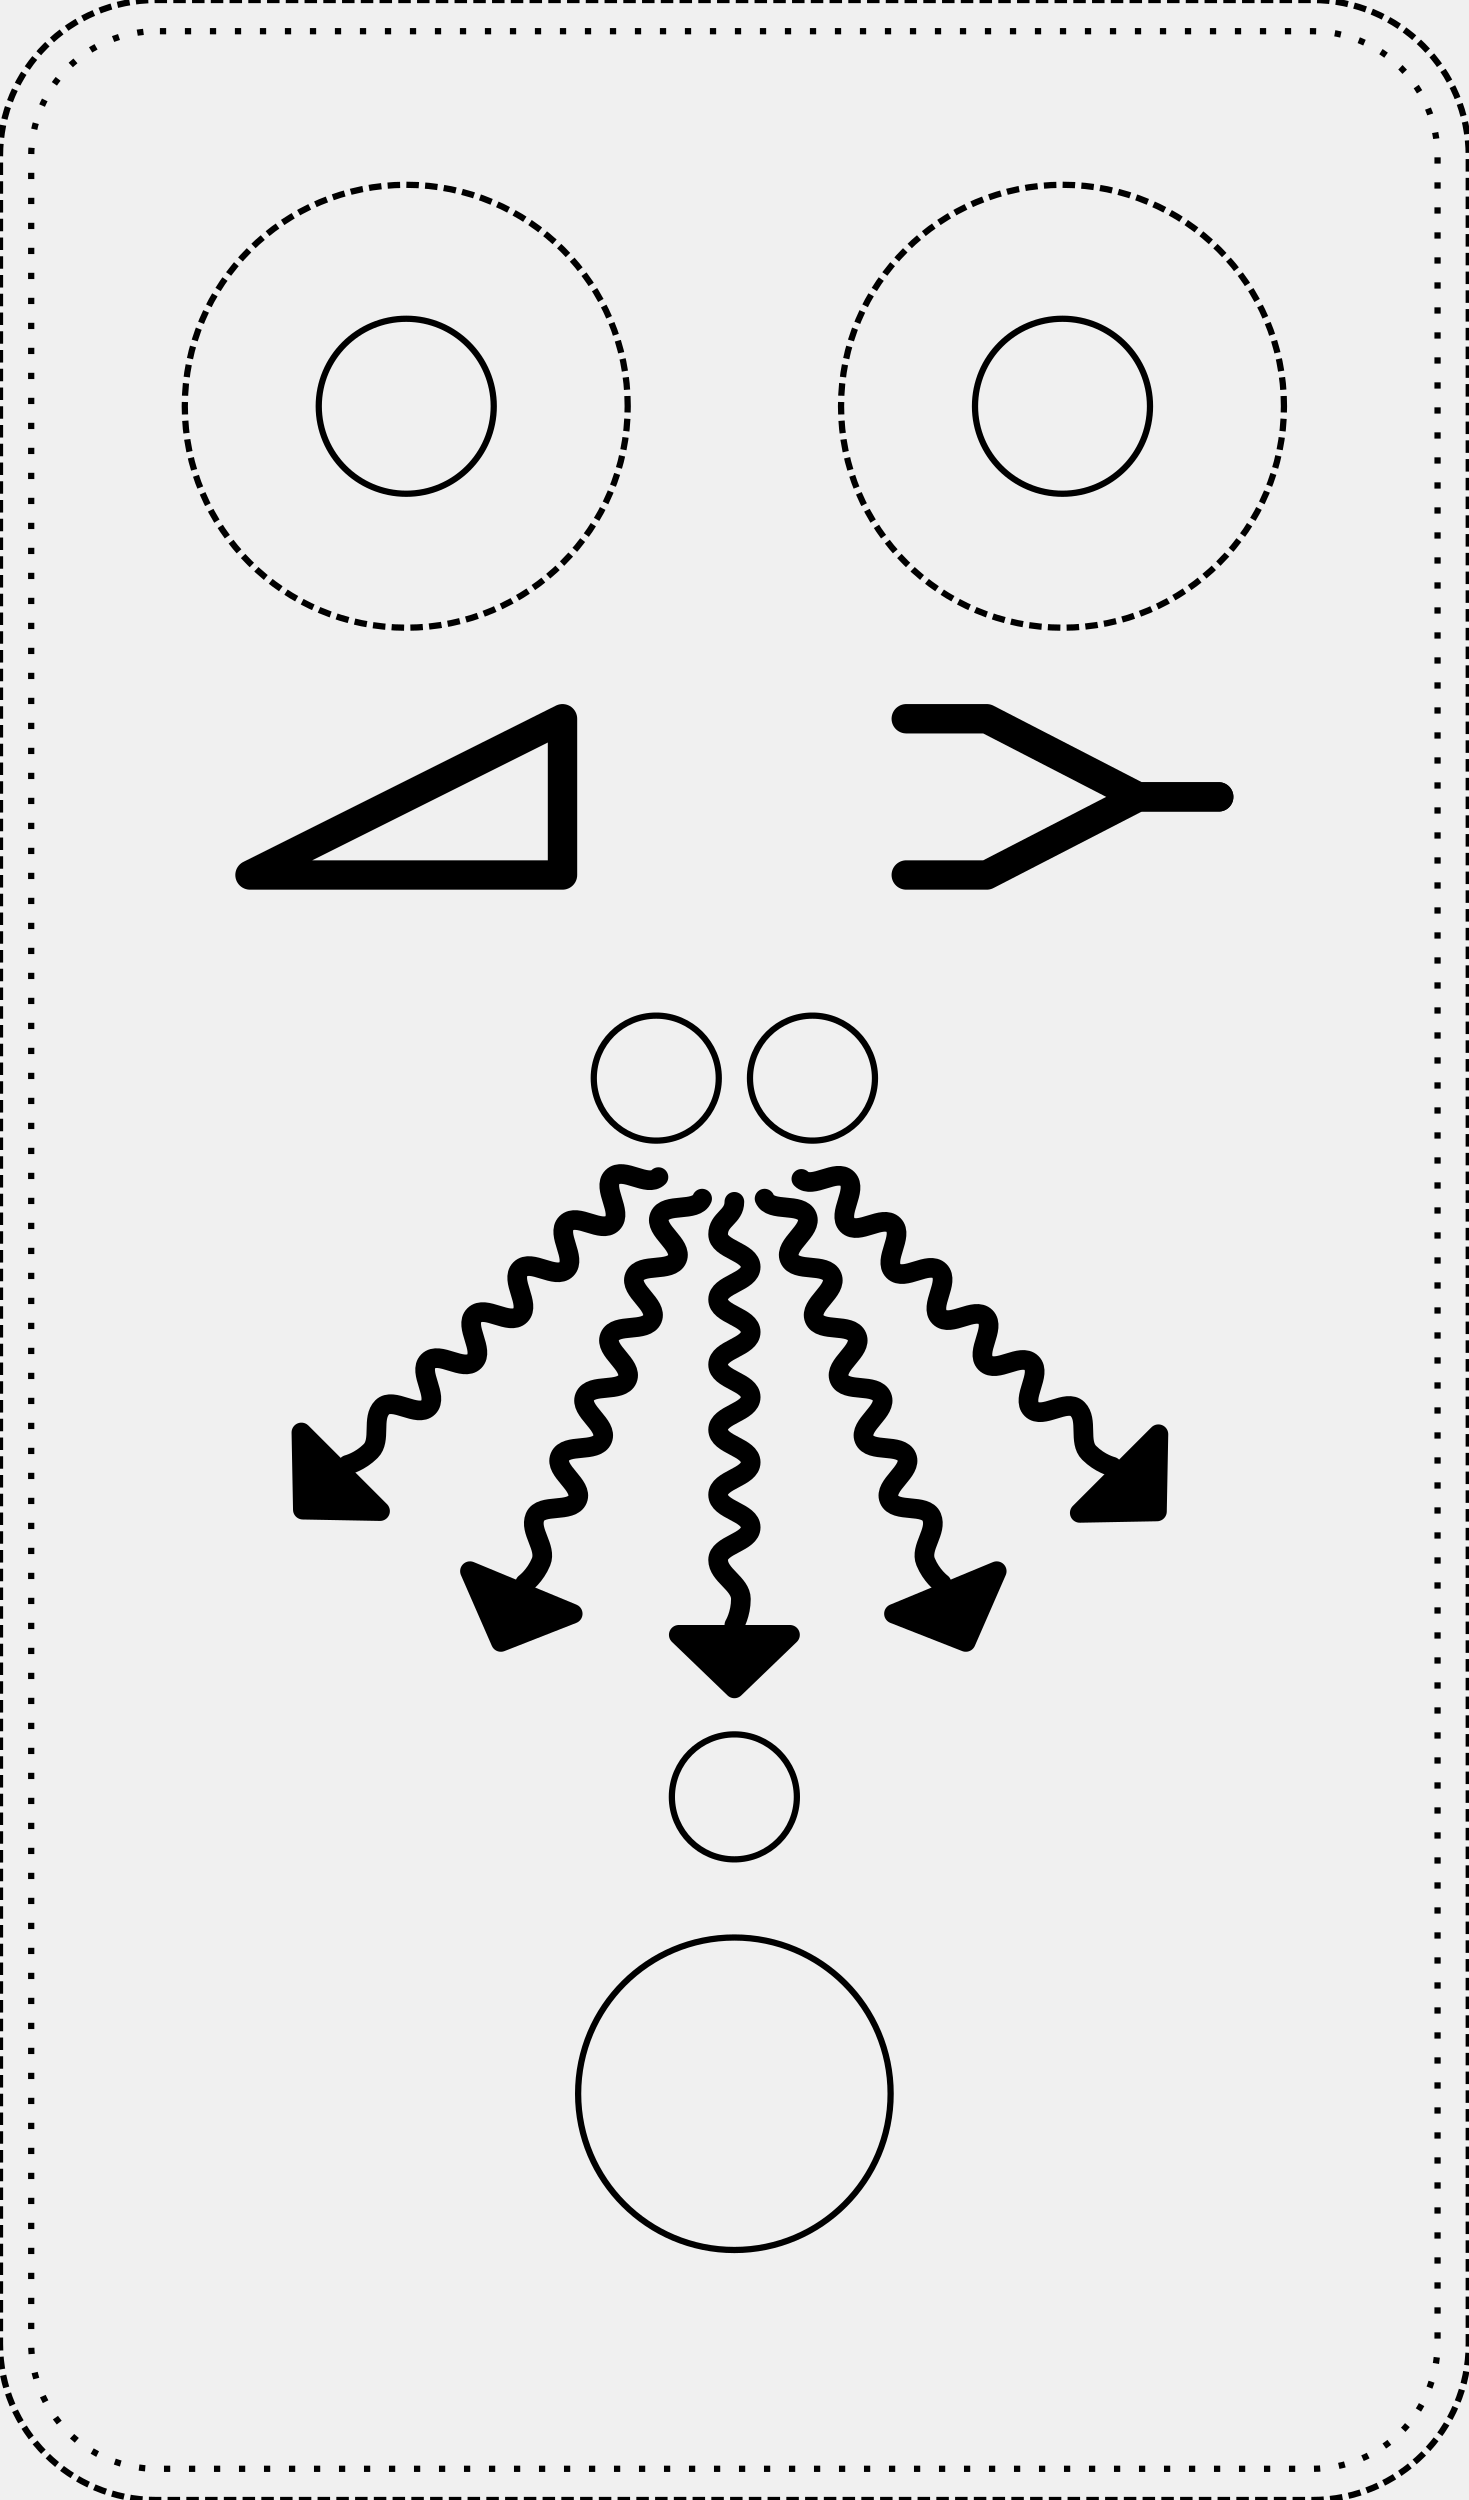
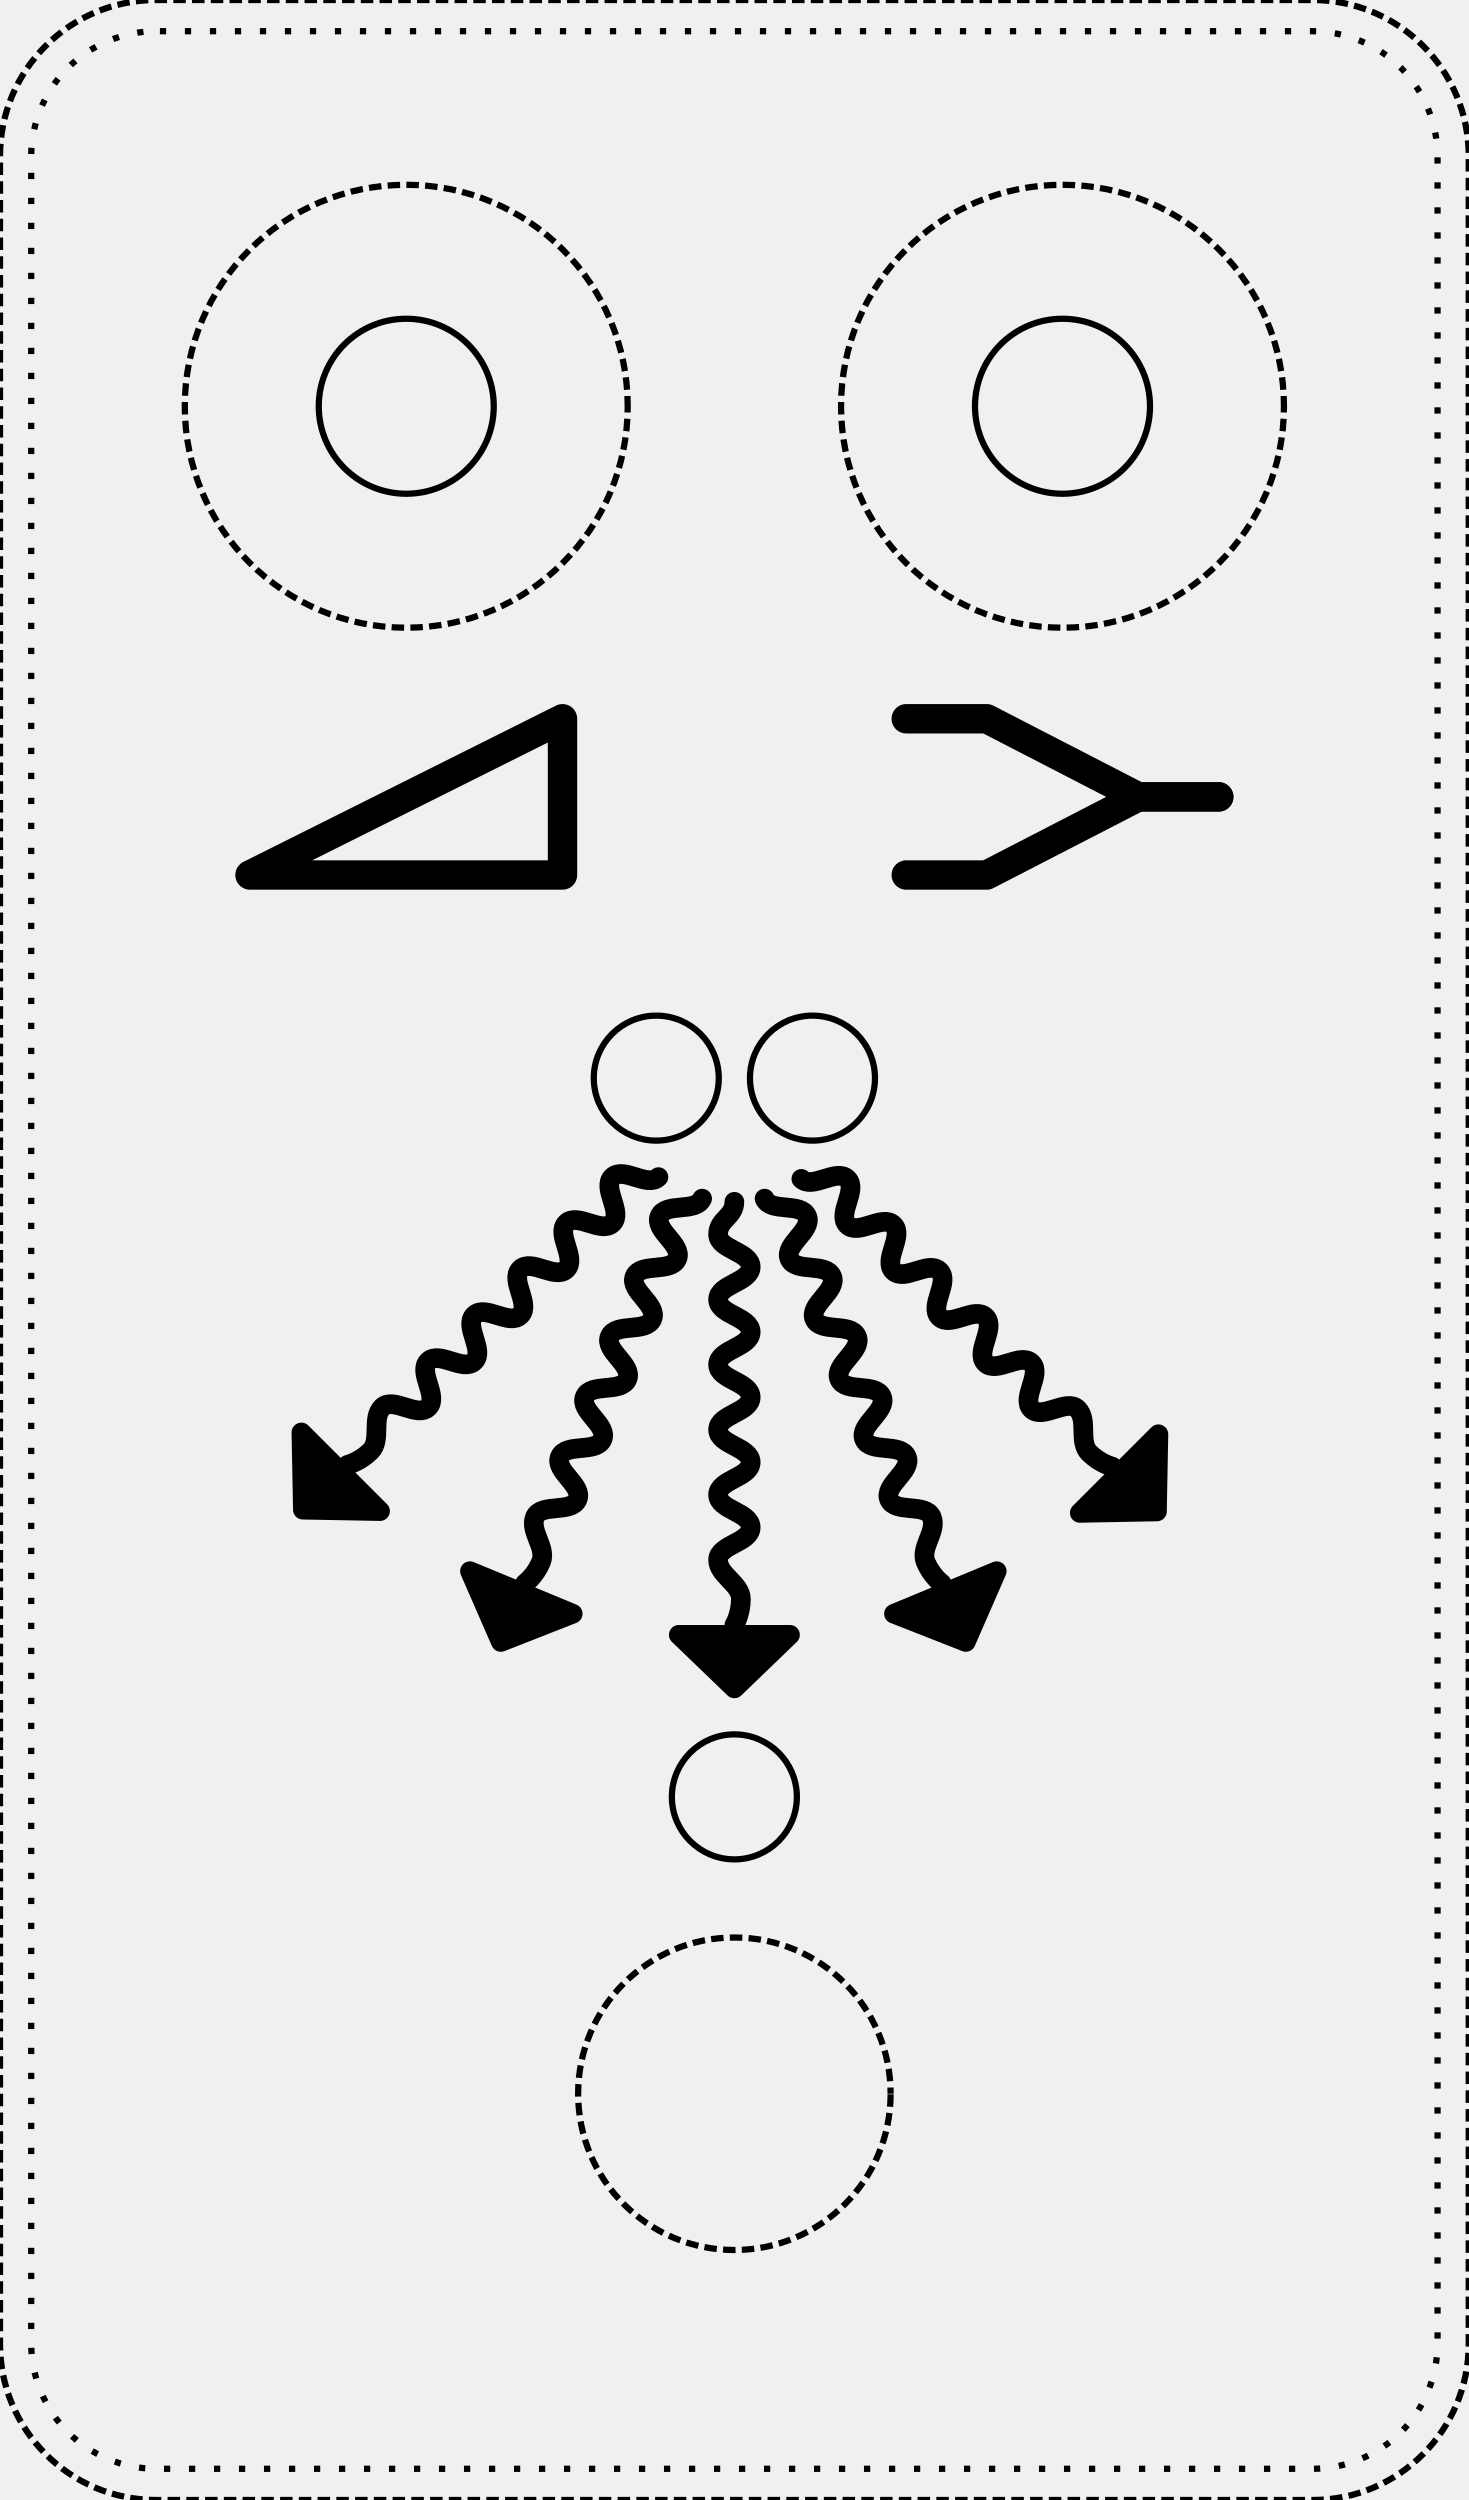
<svg xmlns="http://www.w3.org/2000/svg" xmlns:xlink="http://www.w3.org/1999/xlink" width="2.35in" height="4in" viewBox="0 0 59.69 101.6" version="1.1" id="svg853">
  <defs id="defs847">
    <marker orient="auto" refY="0.0" refX="0.0" id="Arrow1Lend" style="overflow:visible;">
      <path id="path6437" d="M 0.0,0.0 L 5.0,-5.0 L -12.5,0.0 L 5.0,5.0 L 0.0,0.0 z " style="fill-rule:evenodd;stroke:#000000;stroke-width:1pt;stroke-opacity:1;fill:#000000;fill-opacity:1" transform="scale(0.8) rotate(180) translate(12.5,0)" />
    </marker>
    <marker orient="auto" refY="0.0" refX="0.0" id="marker7072" style="overflow:visible">
      <path id="path7070" d="M 0.0,0.0 L 5.0,-5.0 L -12.5,0.0 L 5.0,5.0 L 0.0,0.0 z " style="fill-rule:evenodd;stroke:#000000;stroke-width:1pt;stroke-opacity:1;fill:#000000;fill-opacity:1" transform="scale(0.8) translate(12.5,0)" />
    </marker>
    <marker orient="auto" refY="0.0" refX="0.0" id="marker6972" style="overflow:visible">
      <path id="path6970" d="M 0.0,0.0 L 5.0,-5.0 L -12.5,0.0 L 5.0,5.0 L 0.0,0.0 z " style="fill-rule:evenodd;stroke:#000000;stroke-width:1pt;stroke-opacity:1;fill:#000000;fill-opacity:1" transform="scale(0.8) translate(12.5,0)" />
    </marker>
    <marker orient="auto" refY="0.0" refX="0.0" id="marker6926" style="overflow:visible">
      <path id="path6924" d="M 0.0,0.0 L 5.0,-5.0 L -12.5,0.0 L 5.0,5.0 L 0.0,0.0 z " style="fill-rule:evenodd;stroke:#000000;stroke-width:1pt;stroke-opacity:1;fill:#000000;fill-opacity:1" transform="scale(0.8) translate(12.5,0)" />
    </marker>
    <marker orient="auto" refY="0.0" refX="0.0" id="marker6886" style="overflow:visible">
      <path id="path6884" d="M 0.0,0.0 L 5.0,-5.0 L -12.5,0.0 L 5.0,5.0 L 0.0,0.0 z " style="fill-rule:evenodd;stroke:#000000;stroke-width:1pt;stroke-opacity:1;fill:#000000;fill-opacity:1" transform="scale(0.8) translate(12.5,0)" />
    </marker>
    <marker orient="auto" refY="0.0" refX="0.0" id="marker6852" style="overflow:visible">
      <path id="path6850" d="M 0.0,0.0 L 5.0,-5.0 L -12.5,0.0 L 5.0,5.0 L 0.0,0.0 z " style="fill-rule:evenodd;stroke:#000000;stroke-width:1pt;stroke-opacity:1;fill:#000000;fill-opacity:1" transform="scale(0.8) translate(12.5,0)" />
    </marker>
    <marker orient="auto" refY="0.0" refX="0.0" id="marker6758" style="overflow:visible">
      <path id="path6756" d="M 0.0,0.0 L 5.0,-5.0 L -12.5,0.0 L 5.0,5.0 L 0.0,0.0 z " style="fill-rule:evenodd;stroke:#000000;stroke-width:1pt;stroke-opacity:1;fill:#000000;fill-opacity:1" transform="scale(0.8) translate(12.5,0)" />
    </marker>
    <marker orient="auto" refY="0.0" refX="0.0" id="marker6718" style="overflow:visible">
      <path id="path6716" d="M 0.0,0.0 L 5.0,-5.0 L -12.5,0.0 L 5.0,5.0 L 0.0,0.0 z " style="fill-rule:evenodd;stroke:#000000;stroke-width:1pt;stroke-opacity:1;fill:#000000;fill-opacity:1" transform="scale(0.8) translate(12.5,0)" />
    </marker>
    <marker orient="auto" refY="0.0" refX="0.0" id="Arrow1Lstart" style="overflow:visible">
      <path id="path6434" d="M 0.0,0.0 L 5.0,-5.0 L -12.5,0.0 L 5.0,5.0 L 0.0,0.0 z " style="fill-rule:evenodd;stroke:#000000;stroke-width:1pt;stroke-opacity:1;fill:#000000;fill-opacity:1" transform="scale(0.8) translate(12.5,0)" />
    </marker>
  </defs>
  <g id="layer1" transform="translate(0,-195.4)" style="display:inline">
    <path xlink:href="#Sketch_w0000" style="fill:none;fill-rule:evenodd;stroke:#000000;stroke-width:0.254;stroke-miterlimit:4;stroke-dasharray:0.254, 0.762;stroke-dashoffset:2.54" id="path862" d="m 6.336,196.668 c -1.328,0.004 -2.646,0.554 -3.584,1.494 -0.938,0.94 -1.484,2.26 -1.484,3.588 v 88.9 c 8.17e-5,1.33 0.548,2.653 1.488,3.594 0.941,0.941 2.263,1.488 3.594,1.488 H 53.34 c 1.33,-8e-5 2.653,-0.548 3.594,-1.488 0.941,-0.941 1.488,-2.263 1.488,-3.594 V 201.75 c -8.2e-5,-1.33 -0.548,-2.653 -1.488,-3.594 -0.941,-0.941 -2.263,-1.488 -3.594,-1.488 H 6.35 a 1.268,1.268 0 0 1 -0.002,0 c -0.003,-1e-5 -0.006,0 -0.01,0 z" />
    <path style="fill:none;fill-rule:evenodd;stroke:#000000;stroke-width:0.254;stroke-miterlimit:4;stroke-dasharray:0.508, 0.254;stroke-dashoffset:2.54" d="m -4.031e-7,290.65 v -88.9 A 6.35,6.35 0 0 1 6.35,195.4 H 53.34 a 6.35,6.35 0 0 1 6.35,6.35 v 88.9 A 6.35,6.35 0 0 1 53.34,297 H 6.35 A 6.35,6.35 0 0 1 -4.031e-7,290.65" id="Sketch_w0000" />
    <circle style="color:#000000;clip-rule:nonzero;display:inline;overflow:visible;visibility:visible;opacity:1;isolation:auto;mix-blend-mode:normal;color-interpolation:sRGB;color-interpolation-filters:linearRGB;solid-color:#000000;solid-opacity:1;vector-effect:none;fill:none;fill-opacity:1;fill-rule:nonzero;stroke:#000000;stroke-width:0.254;stroke-linecap:butt;stroke-linejoin:miter;stroke-miterlimit:4;stroke-dasharray:0.508, 0.254;stroke-dashoffset:2.54;stroke-opacity:1;marker:none;color-rendering:auto;image-rendering:auto;shape-rendering:auto;text-rendering:auto;enable-background:accumulate" id="path867" cx="16.51" cy="211.91" r="9" />
    <circle r="9" cy="211.91" cx="43.18" id="circle869" style="color:#000000;clip-rule:nonzero;display:inline;overflow:visible;visibility:visible;opacity:1;isolation:auto;mix-blend-mode:normal;color-interpolation:sRGB;color-interpolation-filters:linearRGB;solid-color:#000000;solid-opacity:1;vector-effect:none;fill:none;fill-opacity:1;fill-rule:nonzero;stroke:#000000;stroke-width:0.254;stroke-linecap:butt;stroke-linejoin:miter;stroke-miterlimit:4;stroke-dasharray:0.508, 0.254;stroke-dashoffset:2.54;stroke-opacity:1;marker:none;color-rendering:auto;image-rendering:auto;shape-rendering:auto;text-rendering:auto;enable-background:accumulate" />
+     <path style="font-variation-settings:normal;display:inline;opacity:1;vector-effect:none;fill:none;fill-opacity:1;stroke:#000000;stroke-width:0.254;stroke-linecap:butt;stroke-linejoin:miter;stroke-miterlimit:4;stroke-dasharray:0.508, 0.254;stroke-dashoffset:2.54;stroke-opacity:1;marker:none;stop-color:#000000;stop-opacity:1" d="m 36.195,85.09 a 6.35,6.35 0 0 0 -6.35,-6.35 6.35,6.35 0 0 0 -6.35,6.35 6.35,6.35 0 0 0 6.35,6.35 6.35,6.35 0 0 0 6.35,-6.35 z" id="circle2" transform="translate(0,195.4)" />
  </g>
  <g id="layer5" style="display:inline">
-     <path style="display:inline;fill:none;stroke:#000000;stroke-width:0.254;stroke-miterlimit:4;stroke-dasharray:none" d="m 36.195,85.09 a 6.35,6.35 0 0 0 -6.35,-6.35 6.35,6.35 0 0 0 -6.35,6.35 6.35,6.35 0 0 0 6.35,6.35 6.35,6.35 0 0 0 6.35,-6.35 z" id="circle2" />
    <path style="display:inline;fill:none;stroke:#000000;stroke-width:0.254;stroke-miterlimit:4;stroke-dasharray:none" d="M 20.066,16.51 A 3.556,3.556 0 0 0 16.51,12.954 3.556,3.556 0 0 0 12.954,16.51 3.556,3.556 0 0 0 16.51,20.066 3.556,3.556 0 0 0 20.066,16.51 Z" id="circle4" />
    <path style="display:inline;fill:none;stroke:#000000;stroke-width:0.254;stroke-miterlimit:4;stroke-dasharray:none" d="m 46.736,16.51 a 3.556,3.556 0 0 0 -3.556,-3.556 3.556,3.556 0 0 0 -3.556,3.556 3.556,3.556 0 0 0 3.556,3.556 3.556,3.556 0 0 0 3.556,-3.556 z" id="circle6" />
    <path style="display:inline;fill:none;stroke:#000000;stroke-width:0.254;stroke-miterlimit:4;stroke-dasharray:none" d="m 32.385,73.025 a 2.54,2.54 0 0 0 -2.54,-2.54 2.54,2.54 0 0 0 -2.54,2.54 2.54,2.54 0 0 0 2.54,2.54 2.54,2.54 0 0 0 2.54,-2.54 z" id="circle8" />
    <path style="color:#000000;clip-rule:nonzero;display:inline;overflow:visible;visibility:visible;opacity:1;isolation:auto;mix-blend-mode:normal;color-interpolation:sRGB;color-interpolation-filters:linearRGB;solid-color:#000000;solid-opacity:1;vector-effect:none;fill:none;fill-opacity:1;fill-rule:nonzero;stroke:#000000;stroke-width:0.254;stroke-linecap:butt;stroke-linejoin:miter;stroke-miterlimit:4;stroke-dasharray:none;stroke-dashoffset:0;stroke-opacity:1;marker:none;color-rendering:auto;image-rendering:auto;shape-rendering:auto;text-rendering:auto;enable-background:accumulate" d="m 29.211,43.815 a 2.54,2.54 0 0 1 -2.54,2.54 2.54,2.54 0 0 1 -2.54,-2.54 2.54,2.54 0 0 1 2.54,-2.54 2.54,2.54 0 0 1 2.54,2.54 z" id="path6109-9" />
    <path style="color:#000000;clip-rule:nonzero;display:inline;overflow:visible;visibility:visible;opacity:1;isolation:auto;mix-blend-mode:normal;color-interpolation:sRGB;color-interpolation-filters:linearRGB;solid-color:#000000;solid-opacity:1;vector-effect:none;fill:none;fill-opacity:1;fill-rule:nonzero;stroke:#000000;stroke-width:0.254;stroke-linecap:butt;stroke-linejoin:miter;stroke-miterlimit:4;stroke-dasharray:none;stroke-dashoffset:0;stroke-opacity:1;marker:none;color-rendering:auto;image-rendering:auto;shape-rendering:auto;text-rendering:auto;enable-background:accumulate" d="m 35.559,43.815 a 2.54,2.54 0 0 1 -2.54,2.54 2.54,2.54 0 0 1 -2.54,-2.54 2.54,2.54 0 0 1 2.54,-2.54 2.54,2.54 0 0 1 2.54,2.54 z" id="circle6111-7" />
  </g>
  <g style="display:inline" id="g1128">
    <path id="path1090" d="m 10.16,35.56 h 12.7 v -6.35 z" style="fill:none;fill-opacity:1;fill-rule:evenodd;stroke:#000000;stroke-width:1.194;stroke-linecap:round;stroke-linejoin:round;stroke-miterlimit:4;stroke-dasharray:none;stroke-opacity:1" />
    <path d="m 36.83,35.56 h 3.271 l 6.157,-3.175 h 3.271" style="fill:none;fill-rule:evenodd;stroke:#000000;stroke-width:1.194;stroke-linecap:round;stroke-linejoin:round;stroke-miterlimit:4;stroke-dasharray:none;stroke-opacity:1" id="path1092" />
    <g id="g1124" style="display:inline">
      <g id="g1098" transform="translate(-60.11333,-65.98709)">
        <path id="path1094" d="m 87.699,132.427 h 4.519 l -2.259,2.176 z" style="color:#000000;clip-rule:nonzero;display:inline;overflow:visible;visibility:visible;opacity:1;isolation:auto;mix-blend-mode:normal;color-interpolation:sRGB;color-interpolation-filters:linearRGB;solid-color:#000000;solid-opacity:1;vector-effect:none;fill:#000000;fill-opacity:1;fill-rule:nonzero;stroke:#000000;stroke-width:0.8;stroke-linecap:round;stroke-linejoin:round;stroke-miterlimit:4;stroke-dasharray:none;stroke-dashoffset:0;stroke-opacity:1;marker:none;color-rendering:auto;image-rendering:auto;shape-rendering:auto;text-rendering:auto;enable-background:accumulate" />
        <path id="path1096" d="m 89.958,132.027 c 0,0 0.265,-0.435 0.265,-1.058 -1e-6,-0.624 -0.925,-0.964 -0.925,-1.587 -1e-6,-0.624 1.323,-0.699 1.323,-1.323 0,-0.624 -1.323,-0.699 -1.323,-1.323 10e-7,-0.624 1.323,-0.699 1.323,-1.323 10e-7,-0.624 -1.323,-0.699 -1.323,-1.323 0,-0.624 1.323,-0.699 1.323,-1.323 -10e-7,-0.624 -1.323,-0.699 -1.323,-1.323 -1e-6,-0.624 1.323,-0.699 1.323,-1.323 0,-0.624 -1.323,-0.699 -1.323,-1.323 10e-7,-0.624 1.323,-0.699 1.323,-1.323 10e-7,-0.624 -1.323,-0.699 -1.323,-1.323 0,-0.624 0.66,-0.699 0.66,-1.323" style="fill:none;fill-rule:evenodd;stroke:#000000;stroke-width:0.8;stroke-linecap:round;stroke-linejoin:round;stroke-miterlimit:4;stroke-dasharray:none;stroke-opacity:1" />
      </g>
      <g id="g1104" transform="rotate(22.5,225.7714,-74.29653)">
        <path id="path1100" d="m 87.699,132.427 h 4.519 l -2.259,2.176 z" style="color:#000000;clip-rule:nonzero;display:inline;overflow:visible;visibility:visible;opacity:1;isolation:auto;mix-blend-mode:normal;color-interpolation:sRGB;color-interpolation-filters:linearRGB;solid-color:#000000;solid-opacity:1;vector-effect:none;fill:#000000;fill-opacity:1;fill-rule:nonzero;stroke:#000000;stroke-width:0.8;stroke-linecap:round;stroke-linejoin:round;stroke-miterlimit:4;stroke-dasharray:none;stroke-dashoffset:0;stroke-opacity:1;marker:none;color-rendering:auto;image-rendering:auto;shape-rendering:auto;text-rendering:auto;enable-background:accumulate" />
        <path id="path1102" d="m 89.958,132.027 c 0,0 0.265,-0.435 0.265,-1.058 -1e-6,-0.624 -0.925,-0.964 -0.925,-1.587 -1e-6,-0.624 1.323,-0.699 1.323,-1.323 0,-0.624 -1.323,-0.699 -1.323,-1.323 10e-7,-0.624 1.323,-0.699 1.323,-1.323 10e-7,-0.624 -1.323,-0.699 -1.323,-1.323 0,-0.624 1.323,-0.699 1.323,-1.323 -10e-7,-0.624 -1.323,-0.699 -1.323,-1.323 -1e-6,-0.624 1.323,-0.699 1.323,-1.323 0,-0.624 -1.323,-0.699 -1.323,-1.323 10e-7,-0.624 1.323,-0.699 1.323,-1.323 10e-7,-0.624 -1.323,-0.699 -1.323,-1.323 0,-0.624 1.323,-0.699 1.323,-1.323" style="fill:none;fill-rule:evenodd;stroke:#000000;stroke-width:0.8;stroke-linecap:round;stroke-linejoin:round;stroke-miterlimit:4;stroke-dasharray:none;stroke-opacity:1" />
      </g>
      <g transform="rotate(45,139.5551,4.245332)" id="g1110">
        <path style="color:#000000;clip-rule:nonzero;display:inline;overflow:visible;visibility:visible;opacity:1;isolation:auto;mix-blend-mode:normal;color-interpolation:sRGB;color-interpolation-filters:linearRGB;solid-color:#000000;solid-opacity:1;vector-effect:none;fill:#000000;fill-opacity:1;fill-rule:nonzero;stroke:#000000;stroke-width:0.8;stroke-linecap:round;stroke-linejoin:round;stroke-miterlimit:4;stroke-dasharray:none;stroke-dashoffset:0;stroke-opacity:1;marker:none;color-rendering:auto;image-rendering:auto;shape-rendering:auto;text-rendering:auto;enable-background:accumulate" d="m 87.699,132.427 h 4.519 l -2.259,2.176 z" id="path1106" />
        <path style="fill:none;fill-rule:evenodd;stroke:#000000;stroke-width:0.8;stroke-linecap:round;stroke-linejoin:round;stroke-miterlimit:4;stroke-dasharray:none;stroke-opacity:1" d="m 89.958,132.027 c 0,0 0.265,-0.435 0.265,-1.058 -1e-6,-0.624 -0.925,-0.964 -0.925,-1.587 -1e-6,-0.624 1.323,-0.699 1.323,-1.323 0,-0.624 -1.323,-0.699 -1.323,-1.323 10e-7,-0.624 1.323,-0.699 1.323,-1.323 10e-7,-0.624 -1.323,-0.699 -1.323,-1.323 0,-0.624 1.323,-0.699 1.323,-1.323 -10e-7,-0.624 -1.323,-0.699 -1.323,-1.323 -1e-6,-0.624 1.323,-0.699 1.323,-1.323 0,-0.624 -1.323,-0.699 -1.323,-1.323 10e-7,-0.624 1.323,-0.699 1.323,-1.323 10e-7,-0.624 -1.323,-0.699 -1.323,-1.323 0,-0.624 1.323,-0.699 1.323,-1.323" id="path1108" />
      </g>
      <g transform="matrix(-0.9238795,0.3826834,0.3826834,0.9238795,70.85204,-92.05447)" id="g1116">
        <path style="color:#000000;clip-rule:nonzero;display:inline;overflow:visible;visibility:visible;opacity:1;isolation:auto;mix-blend-mode:normal;color-interpolation:sRGB;color-interpolation-filters:linearRGB;solid-color:#000000;solid-opacity:1;vector-effect:none;fill:#000000;fill-opacity:1;fill-rule:nonzero;stroke:#000000;stroke-width:0.8;stroke-linecap:round;stroke-linejoin:round;stroke-miterlimit:4;stroke-dasharray:none;stroke-dashoffset:0;stroke-opacity:1;marker:none;color-rendering:auto;image-rendering:auto;shape-rendering:auto;text-rendering:auto;enable-background:accumulate" d="m 87.699,132.427 h 4.519 l -2.259,2.176 z" id="path1112" />
        <path style="fill:none;fill-rule:evenodd;stroke:#000000;stroke-width:0.8;stroke-linecap:round;stroke-linejoin:round;stroke-miterlimit:4;stroke-dasharray:none;stroke-opacity:1" d="m 89.958,132.027 c 0,0 0.265,-0.435 0.265,-1.058 -1e-6,-0.624 -0.925,-0.964 -0.925,-1.587 -1e-6,-0.624 1.323,-0.699 1.323,-1.323 0,-0.624 -1.323,-0.699 -1.323,-1.323 10e-7,-0.624 1.323,-0.699 1.323,-1.323 10e-7,-0.624 -1.323,-0.699 -1.323,-1.323 0,-0.624 1.323,-0.699 1.323,-1.323 -10e-7,-0.624 -1.323,-0.699 -1.323,-1.323 -1e-6,-0.624 1.323,-0.699 1.323,-1.323 0,-0.624 -1.323,-0.699 -1.323,-1.323 10e-7,-0.624 1.323,-0.699 1.323,-1.323 10e-7,-0.624 -1.323,-0.699 -1.323,-1.323 0,-0.624 1.323,-0.699 1.323,-1.323" id="path1114" />
      </g>
      <g id="g1122" transform="matrix(-0.7071068,0.7071068,0.7071068,0.7071068,15.44998,-97.36467)">
        <path id="path1118" d="m 87.699,132.427 h 4.519 l -2.259,2.176 z" style="color:#000000;clip-rule:nonzero;display:inline;overflow:visible;visibility:visible;opacity:1;isolation:auto;mix-blend-mode:normal;color-interpolation:sRGB;color-interpolation-filters:linearRGB;solid-color:#000000;solid-opacity:1;vector-effect:none;fill:#000000;fill-opacity:1;fill-rule:nonzero;stroke:#000000;stroke-width:0.8;stroke-linecap:round;stroke-linejoin:round;stroke-miterlimit:4;stroke-dasharray:none;stroke-dashoffset:0;stroke-opacity:1;marker:none;color-rendering:auto;image-rendering:auto;shape-rendering:auto;text-rendering:auto;enable-background:accumulate" />
        <path id="path1120" d="m 89.958,132.027 c 0,0 0.265,-0.435 0.265,-1.058 -1e-6,-0.624 -0.925,-0.964 -0.925,-1.587 -1e-6,-0.624 1.323,-0.699 1.323,-1.323 0,-0.624 -1.323,-0.699 -1.323,-1.323 10e-7,-0.624 1.323,-0.699 1.323,-1.323 10e-7,-0.624 -1.323,-0.699 -1.323,-1.323 0,-0.624 1.323,-0.699 1.323,-1.323 -10e-7,-0.624 -1.323,-0.699 -1.323,-1.323 -1e-6,-0.624 1.323,-0.699 1.323,-1.323 0,-0.624 -1.323,-0.699 -1.323,-1.323 10e-7,-0.624 1.323,-0.699 1.323,-1.323 10e-7,-0.624 -1.323,-0.699 -1.323,-1.323 0,-0.624 1.323,-0.699 1.323,-1.323" style="fill:none;fill-rule:evenodd;stroke:#000000;stroke-width:0.8;stroke-linecap:round;stroke-linejoin:round;stroke-miterlimit:4;stroke-dasharray:none;stroke-opacity:1" />
      </g>
    </g>
    <path id="path1126" style="fill:none;fill-rule:evenodd;stroke:#000000;stroke-width:1.194;stroke-linecap:round;stroke-linejoin:round;stroke-miterlimit:4;stroke-dasharray:none;stroke-opacity:1" d="m 36.83,29.21 h 3.271 l 6.157,3.175 h 3.271" />
  </g>
  <g transform="translate(0,-195.4)" id="g852" style="display:none">
    <path d="m 6.35,196.668 c -1.33,8e-5 -2.653,0.548 -3.594,1.488 -0.941,0.941 -1.488,2.263 -1.488,3.594 v 88.9 c 8.17e-5,1.33 0.548,2.653 1.488,3.594 0.941,0.941 2.263,1.488 3.594,1.488 H 53.34 c 1.33,-8e-5 2.653,-0.548 3.594,-1.488 0.941,-0.941 1.488,-2.263 1.488,-3.594 V 201.75 c -8.2e-5,-1.33 -0.548,-2.653 -1.488,-3.594 -0.941,-0.941 -2.263,-1.488 -3.594,-1.488 z" id="path844" style="fill:none;fill-rule:evenodd;stroke:#000000;stroke-width:0.254;stroke-miterlimit:4;stroke-dasharray:0.254, 0.762;stroke-dashoffset:2.54" xlink:href="#Sketch_w0000" />
    <path id="path846" d="m -4.031e-7,290.65 v -88.9 A 6.35,6.35 0 0 1 6.35,195.4 H 53.34 a 6.35,6.35 0 0 1 6.35,6.35 v 88.9 A 6.35,6.35 0 0 1 53.34,297 H 6.35 A 6.35,6.35 0 0 1 -4.031e-7,290.65" style="fill:none;fill-rule:evenodd;stroke:#000000;stroke-width:0.254;stroke-miterlimit:4;stroke-dasharray:0.508, 0.254;stroke-dashoffset:2.54" />
    <circle style="color:#000000;clip-rule:nonzero;display:inline;overflow:visible;visibility:visible;opacity:1;isolation:auto;mix-blend-mode:normal;color-interpolation:sRGB;color-interpolation-filters:linearRGB;solid-color:#000000;solid-opacity:1;vector-effect:none;fill:none;fill-opacity:1;fill-rule:nonzero;stroke:#000000;stroke-width:0.254;stroke-linecap:butt;stroke-linejoin:miter;stroke-miterlimit:4;stroke-dasharray:0.508, 0.254;stroke-dashoffset:2.54;stroke-opacity:1;marker:none;color-rendering:auto;image-rendering:auto;shape-rendering:auto;text-rendering:auto;enable-background:accumulate" id="path845" cx="5.715" cy="201.115" r="3.048" />
    <circle r="3.048" cy="201.115" cx="53.975" id="circle847" style="color:#000000;clip-rule:nonzero;display:inline;overflow:visible;visibility:visible;opacity:1;isolation:auto;mix-blend-mode:normal;color-interpolation:sRGB;color-interpolation-filters:linearRGB;solid-color:#000000;solid-opacity:1;vector-effect:none;fill:none;fill-opacity:1;fill-rule:nonzero;stroke:#000000;stroke-width:0.254;stroke-linecap:butt;stroke-linejoin:miter;stroke-miterlimit:4;stroke-dasharray:0.508, 0.254;stroke-dashoffset:2.54;stroke-opacity:1;marker:none;color-rendering:auto;image-rendering:auto;shape-rendering:auto;text-rendering:auto;enable-background:accumulate" />
    <circle style="color:#000000;clip-rule:nonzero;display:inline;overflow:visible;visibility:visible;opacity:1;isolation:auto;mix-blend-mode:normal;color-interpolation:sRGB;color-interpolation-filters:linearRGB;solid-color:#000000;solid-opacity:1;vector-effect:none;fill:none;fill-opacity:1;fill-rule:nonzero;stroke:#000000;stroke-width:0.254;stroke-linecap:butt;stroke-linejoin:miter;stroke-miterlimit:4;stroke-dasharray:0.508, 0.254;stroke-dashoffset:2.54;stroke-opacity:1;marker:none;color-rendering:auto;image-rendering:auto;shape-rendering:auto;text-rendering:auto;enable-background:accumulate" id="circle849" cx="5.715" cy="291.285" r="3.048" />
    <circle r="3.048" cy="291.285" cx="53.975" id="circle851" style="color:#000000;clip-rule:nonzero;display:inline;overflow:visible;visibility:visible;opacity:1;isolation:auto;mix-blend-mode:normal;color-interpolation:sRGB;color-interpolation-filters:linearRGB;solid-color:#000000;solid-opacity:1;vector-effect:none;fill:none;fill-opacity:1;fill-rule:nonzero;stroke:#000000;stroke-width:0.254;stroke-linecap:butt;stroke-linejoin:miter;stroke-miterlimit:4;stroke-dasharray:0.508, 0.254;stroke-dashoffset:2.54;stroke-opacity:1;marker:none;color-rendering:auto;image-rendering:auto;shape-rendering:auto;text-rendering:auto;enable-background:accumulate" />
    <circle style="color:#000000;clip-rule:nonzero;display:inline;overflow:visible;visibility:visible;opacity:1;isolation:auto;mix-blend-mode:normal;color-interpolation:sRGB;color-interpolation-filters:linearRGB;solid-color:#000000;solid-opacity:1;vector-effect:none;fill:none;fill-opacity:1;fill-rule:nonzero;stroke:#000000;stroke-width:0.254;stroke-linecap:butt;stroke-linejoin:miter;stroke-miterlimit:4;stroke-dasharray:0.508, 0.254;stroke-dashoffset:2.54;stroke-opacity:1;marker:none;color-rendering:auto;image-rendering:auto;shape-rendering:auto;text-rendering:auto;enable-background:accumulate" id="circle853" cx="54.61" cy="248.105" r="3.048" />
    <circle r="3.048" cy="248.105" cx="5.08" id="circle855" style="color:#000000;clip-rule:nonzero;display:inline;overflow:visible;visibility:visible;opacity:1;isolation:auto;mix-blend-mode:normal;color-interpolation:sRGB;color-interpolation-filters:linearRGB;solid-color:#000000;solid-opacity:1;vector-effect:none;fill:none;fill-opacity:1;fill-rule:nonzero;stroke:#000000;stroke-width:0.254;stroke-linecap:butt;stroke-linejoin:miter;stroke-miterlimit:4;stroke-dasharray:0.508, 0.254;stroke-dashoffset:2.54;stroke-opacity:1;marker:none;color-rendering:auto;image-rendering:auto;shape-rendering:auto;text-rendering:auto;enable-background:accumulate" />
  </g>
  <g id="layer2" style="display:none">
    <text xml:space="preserve" style="color:#000000;font-style:normal;font-variant:normal;font-weight:normal;font-stretch:normal;font-size:8.467px;line-height:1;font-family:OCRA;-inkscape-font-specification:'OCRA, Normal';font-variant-ligatures:normal;font-variant-caps:normal;font-variant-numeric:normal;font-feature-settings:normal;text-indent:0;text-align:center;text-decoration:none;text-decoration-line:none;text-decoration-style:solid;text-decoration-color:#000000;letter-spacing:0px;word-spacing:0px;text-transform:none;writing-mode:lr-tb;direction:ltr;baseline-shift:baseline;text-anchor:middle;white-space:normal;clip-rule:nonzero;display:inline;overflow:visible;visibility:visible;opacity:1;isolation:auto;mix-blend-mode:normal;color-interpolation:sRGB;color-interpolation-filters:linearRGB;solid-color:#000000;solid-opacity:1;fill:#000000;fill-opacity:1;fill-rule:nonzero;stroke:none;stroke-width:0.265px;stroke-linecap:butt;stroke-linejoin:miter;stroke-miterlimit:4;stroke-dasharray:none;stroke-dashoffset:0;stroke-opacity:1;color-rendering:auto;image-rendering:auto;shape-rendering:auto;text-rendering:auto;enable-background:accumulate" x="29.835" y="72.829" id="text6956">
      <tspan x="29.835" y="72.829" style="font-style:normal;font-variant:normal;font-weight:normal;font-stretch:normal;font-size:19.756px;line-height:1;font-family:OCRA;-inkscape-font-specification:'OCRA, Normal';font-variant-ligatures:normal;font-variant-caps:normal;font-variant-numeric:normal;font-feature-settings:normal;text-align:center;writing-mode:lr-tb;text-anchor:middle;stroke-width:0.265px" id="tspan951">NFX</tspan>
      <tspan x="29.835" y="92.585" style="font-style:normal;font-variant:normal;font-weight:normal;font-stretch:normal;font-size:19.756px;line-height:1;font-family:OCRA;-inkscape-font-specification:'OCRA, Normal';font-variant-ligatures:normal;font-variant-caps:normal;font-variant-numeric:normal;font-feature-settings:normal;text-align:center;writing-mode:lr-tb;text-anchor:middle;stroke-width:0.265px" id="tspan907">004</tspan>
    </text>
    <g style="display:inline" id="g5722" transform="matrix(2.141589,0,0,2.141589,-326.5914,-116.6475)">
      <path style="color:#000000;display:inline;overflow:visible;visibility:visible;opacity:1;fill:#ffffff;fill-opacity:0;fill-rule:nonzero;stroke:#000000;stroke-width:0.5;stroke-linecap:butt;stroke-linejoin:miter;stroke-miterlimit:4;stroke-dasharray:none;stroke-dashoffset:0;stroke-opacity:1;marker:none;enable-background:accumulate" d="m 159.939,72.955 c 0,1.383 -1.122,2.505 -2.505,2.505 -1.383,0 -2.505,-1.122 -2.505,-2.505 0,-1.384 1.122,-2.505 2.505,-2.505 1.383,0 2.505,1.122 2.505,2.505 z" id="path4101" />
      <path id="path4874" d="m 159.939,72.955 3.891,3e-6" style="fill:none;stroke:#000000;stroke-width:0.5;stroke-linecap:butt;stroke-linejoin:miter;stroke-miterlimit:4;stroke-dasharray:none;stroke-opacity:1" />
      <path id="path4876" d="m 168.218,74.74 c -0.986,0.986 -2.584,0.986 -3.57,0 -0.986,-0.986 -0.986,-2.584 0,-3.57 0.986,-0.986 2.584,-0.986 3.57,0" style="color:#000000;display:inline;overflow:visible;visibility:visible;fill:#ffffff;fill-opacity:0;fill-rule:nonzero;stroke:#000000;stroke-width:0.498;stroke-linecap:round;stroke-linejoin:miter;stroke-miterlimit:4;stroke-dasharray:none;stroke-dashoffset:0;stroke-opacity:1;marker:none;enable-background:accumulate" />
      <path id="path4878" d="m 167.355,72.955 c 0,0.53 -0.43,0.96 -0.96,0.96 -0.53,0 -0.96,-0.43 -0.96,-0.96 0,-0.53 0.43,-0.96 0.96,-0.96 0.53,0 0.96,0.43 0.96,0.96 z" style="color:#000000;display:inline;overflow:visible;visibility:visible;fill:#000000;fill-opacity:1;fill-rule:nonzero;stroke:#000000;stroke-width:0.5;stroke-linecap:butt;stroke-linejoin:miter;stroke-miterlimit:4;stroke-dasharray:none;stroke-dashoffset:0;stroke-opacity:1;marker:none;enable-background:accumulate" />
      <path id="path4874-1" d="m 167.448,72.955 h 5.483" style="fill:none;stroke:#000000;stroke-width:0.5;stroke-linecap:butt;stroke-linejoin:miter;stroke-miterlimit:4;stroke-dasharray:none;stroke-opacity:1" />
      <path style="color:#000000;display:inline;overflow:visible;visibility:visible;fill:#ffffff;fill-opacity:0;fill-rule:nonzero;stroke:#000000;stroke-width:0.5;stroke-linecap:butt;stroke-linejoin:miter;stroke-miterlimit:4;stroke-dasharray:none;stroke-dashoffset:0;stroke-opacity:1;marker:none;enable-background:accumulate" d="m 177.942,72.955 c 0,1.383 -1.122,2.505 -2.505,2.505 -1.383,0 -2.505,-1.122 -2.505,-2.505 0,-1.384 1.122,-2.505 2.505,-2.505 1.383,0 2.505,1.122 2.505,2.505 z" id="path4101-4" />
      <path d="m 155.934,72.955 c 0,0.169 0.133,0.301 0.301,0.301 h 0.892 v 0.892 c 0,0.169 0.139,0.307 0.307,0.307 0.163,0 0.301,-0.139 0.301,-0.307 v -0.892 h 0.892 c 0.169,0 0.307,-0.133 0.307,-0.301 0,-0.169 -0.139,-0.307 -0.307,-0.307 h -0.892 v -0.892 c 0,-0.163 -0.139,-0.301 -0.301,-0.301 -0.169,0 -0.307,0.139 -0.307,0.301 v 0.892 h -0.892 c -0.169,0 -0.301,0.139 -0.301,0.307 z" style="color:#000000;font-style:normal;font-variant:normal;font-weight:normal;font-stretch:normal;font-size:8.467px;line-height:6.615px;font-family:OCRA;-inkscape-font-specification:OCRA;text-indent:0;text-align:center;text-decoration:none;text-decoration-line:none;text-decoration-style:solid;text-decoration-color:#000000;letter-spacing:0px;word-spacing:0px;text-transform:none;writing-mode:lr-tb;direction:ltr;baseline-shift:baseline;text-anchor:middle;white-space:normal;clip-rule:nonzero;visibility:visible;isolation:auto;mix-blend-mode:normal;color-interpolation:sRGB;color-interpolation-filters:linearRGB;solid-color:#000000;solid-opacity:1;fill:#000000;fill-opacity:1;fill-rule:nonzero;stroke:none;stroke-width:0.188px;stroke-linecap:butt;stroke-linejoin:miter;stroke-miterlimit:4;stroke-dasharray:none;stroke-dashoffset:0;stroke-opacity:1;color-rendering:auto;image-rendering:auto;shape-rendering:auto;text-rendering:auto" id="path5707" />
      <path d="m 173.937,73.081 c 0,0.169 0.133,0.307 0.301,0.307 h 2.392 c 0.169,0 0.307,-0.139 0.307,-0.307 v -0.253 c 0,-0.169 -0.139,-0.307 -0.307,-0.307 h -2.392 c -0.169,0 -0.301,0.139 -0.301,0.307 z" style="color:#000000;font-style:normal;font-variant:normal;font-weight:normal;font-stretch:normal;font-size:8.467px;line-height:6.615px;font-family:OCRA;-inkscape-font-specification:OCRA;text-indent:0;text-align:center;text-decoration:none;text-decoration-line:none;text-decoration-style:solid;text-decoration-color:#000000;letter-spacing:0px;word-spacing:0px;text-transform:none;writing-mode:lr-tb;direction:ltr;baseline-shift:baseline;text-anchor:middle;white-space:normal;clip-rule:nonzero;visibility:visible;isolation:auto;mix-blend-mode:normal;color-interpolation:sRGB;color-interpolation-filters:linearRGB;solid-color:#000000;solid-opacity:1;fill:#000000;fill-opacity:1;fill-rule:nonzero;stroke:none;stroke-width:0.188px;stroke-linecap:butt;stroke-linejoin:miter;stroke-miterlimit:4;stroke-dasharray:none;stroke-dashoffset:0;stroke-opacity:1;color-rendering:auto;image-rendering:auto;shape-rendering:auto;text-rendering:auto" id="path5709" />
    </g>
    <text xml:space="preserve" style="color:#000000;font-style:normal;font-variant:normal;font-weight:normal;font-stretch:normal;font-size:8.467px;line-height:1;font-family:OCRA;-inkscape-font-specification:'OCRA, Normal';font-variant-ligatures:normal;font-variant-caps:normal;font-variant-numeric:normal;font-feature-settings:normal;text-indent:0;text-align:center;text-decoration:none;text-decoration-line:none;text-decoration-style:solid;text-decoration-color:#000000;letter-spacing:0px;word-spacing:0px;text-transform:none;writing-mode:lr-tb;direction:ltr;baseline-shift:baseline;text-anchor:middle;white-space:normal;clip-rule:nonzero;display:inline;overflow:visible;visibility:visible;opacity:1;isolation:auto;mix-blend-mode:normal;color-interpolation:sRGB;color-interpolation-filters:linearRGB;solid-color:#000000;solid-opacity:1;fill:#000000;fill-opacity:1;fill-rule:nonzero;stroke:none;stroke-width:0.265px;stroke-linecap:butt;stroke-linejoin:miter;stroke-miterlimit:4;stroke-dasharray:none;stroke-dashoffset:0;stroke-opacity:1;color-rendering:auto;image-rendering:auto;shape-rendering:auto;text-rendering:auto;enable-background:accumulate" x="29.835" y="29.915" id="text6956-3">
      <tspan x="29.835" y="29.915" style="font-style:normal;font-variant:normal;font-weight:normal;font-stretch:normal;font-size:12.7px;line-height:1;font-family:OCRA;-inkscape-font-specification:'OCRA, Normal';font-variant-ligatures:normal;font-variant-caps:normal;font-variant-numeric:normal;font-feature-settings:normal;text-align:center;writing-mode:lr-tb;text-anchor:middle;stroke-width:0.265px" id="tspan907-7">9VDC</tspan>
    </text>
    <path id="path974" style="display:inline;opacity:1;vector-effect:none;fill:#ffffff;fill-opacity:0;fill-rule:evenodd;stroke:#000000;stroke-width:1.324;stroke-linecap:round;stroke-linejoin:round;stroke-miterlimit:4;stroke-dasharray:none;stroke-dashoffset:0;stroke-opacity:1;marker:none" d="m 29.845,3.594 -2.856,3.775 m 2.856,9.11 V 3.594 l 2.856,3.775" />
  </g>
</svg>
